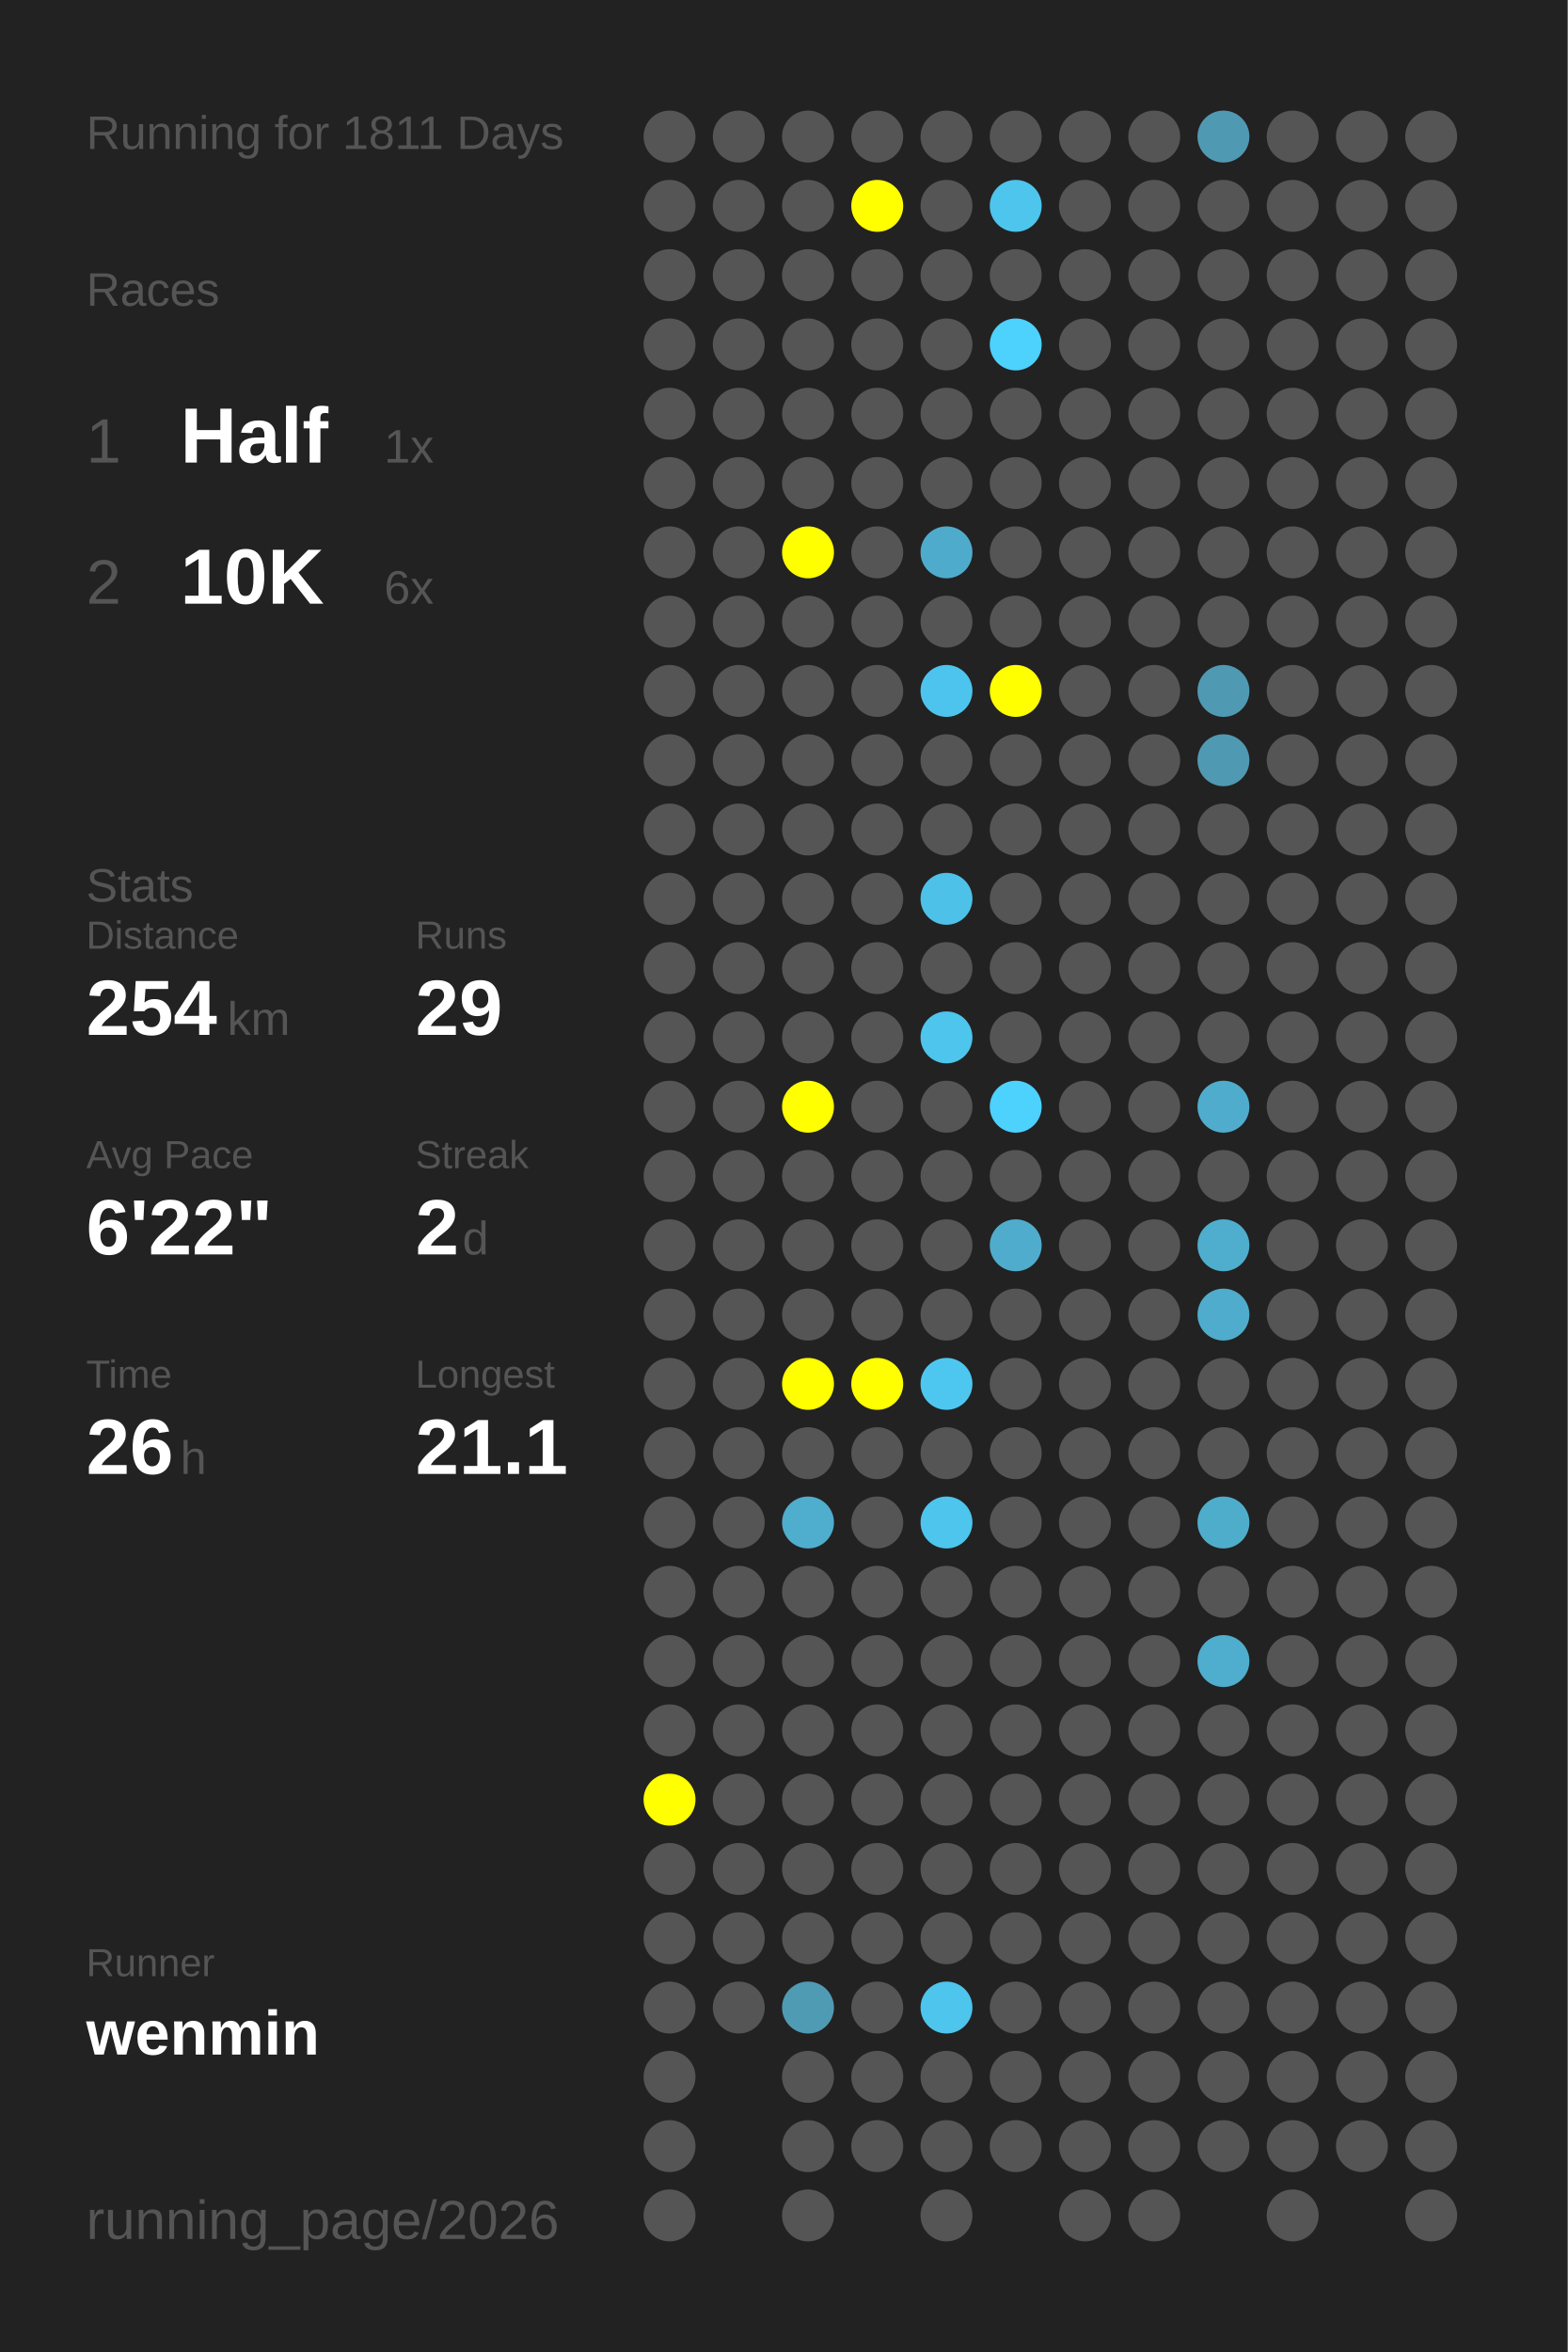
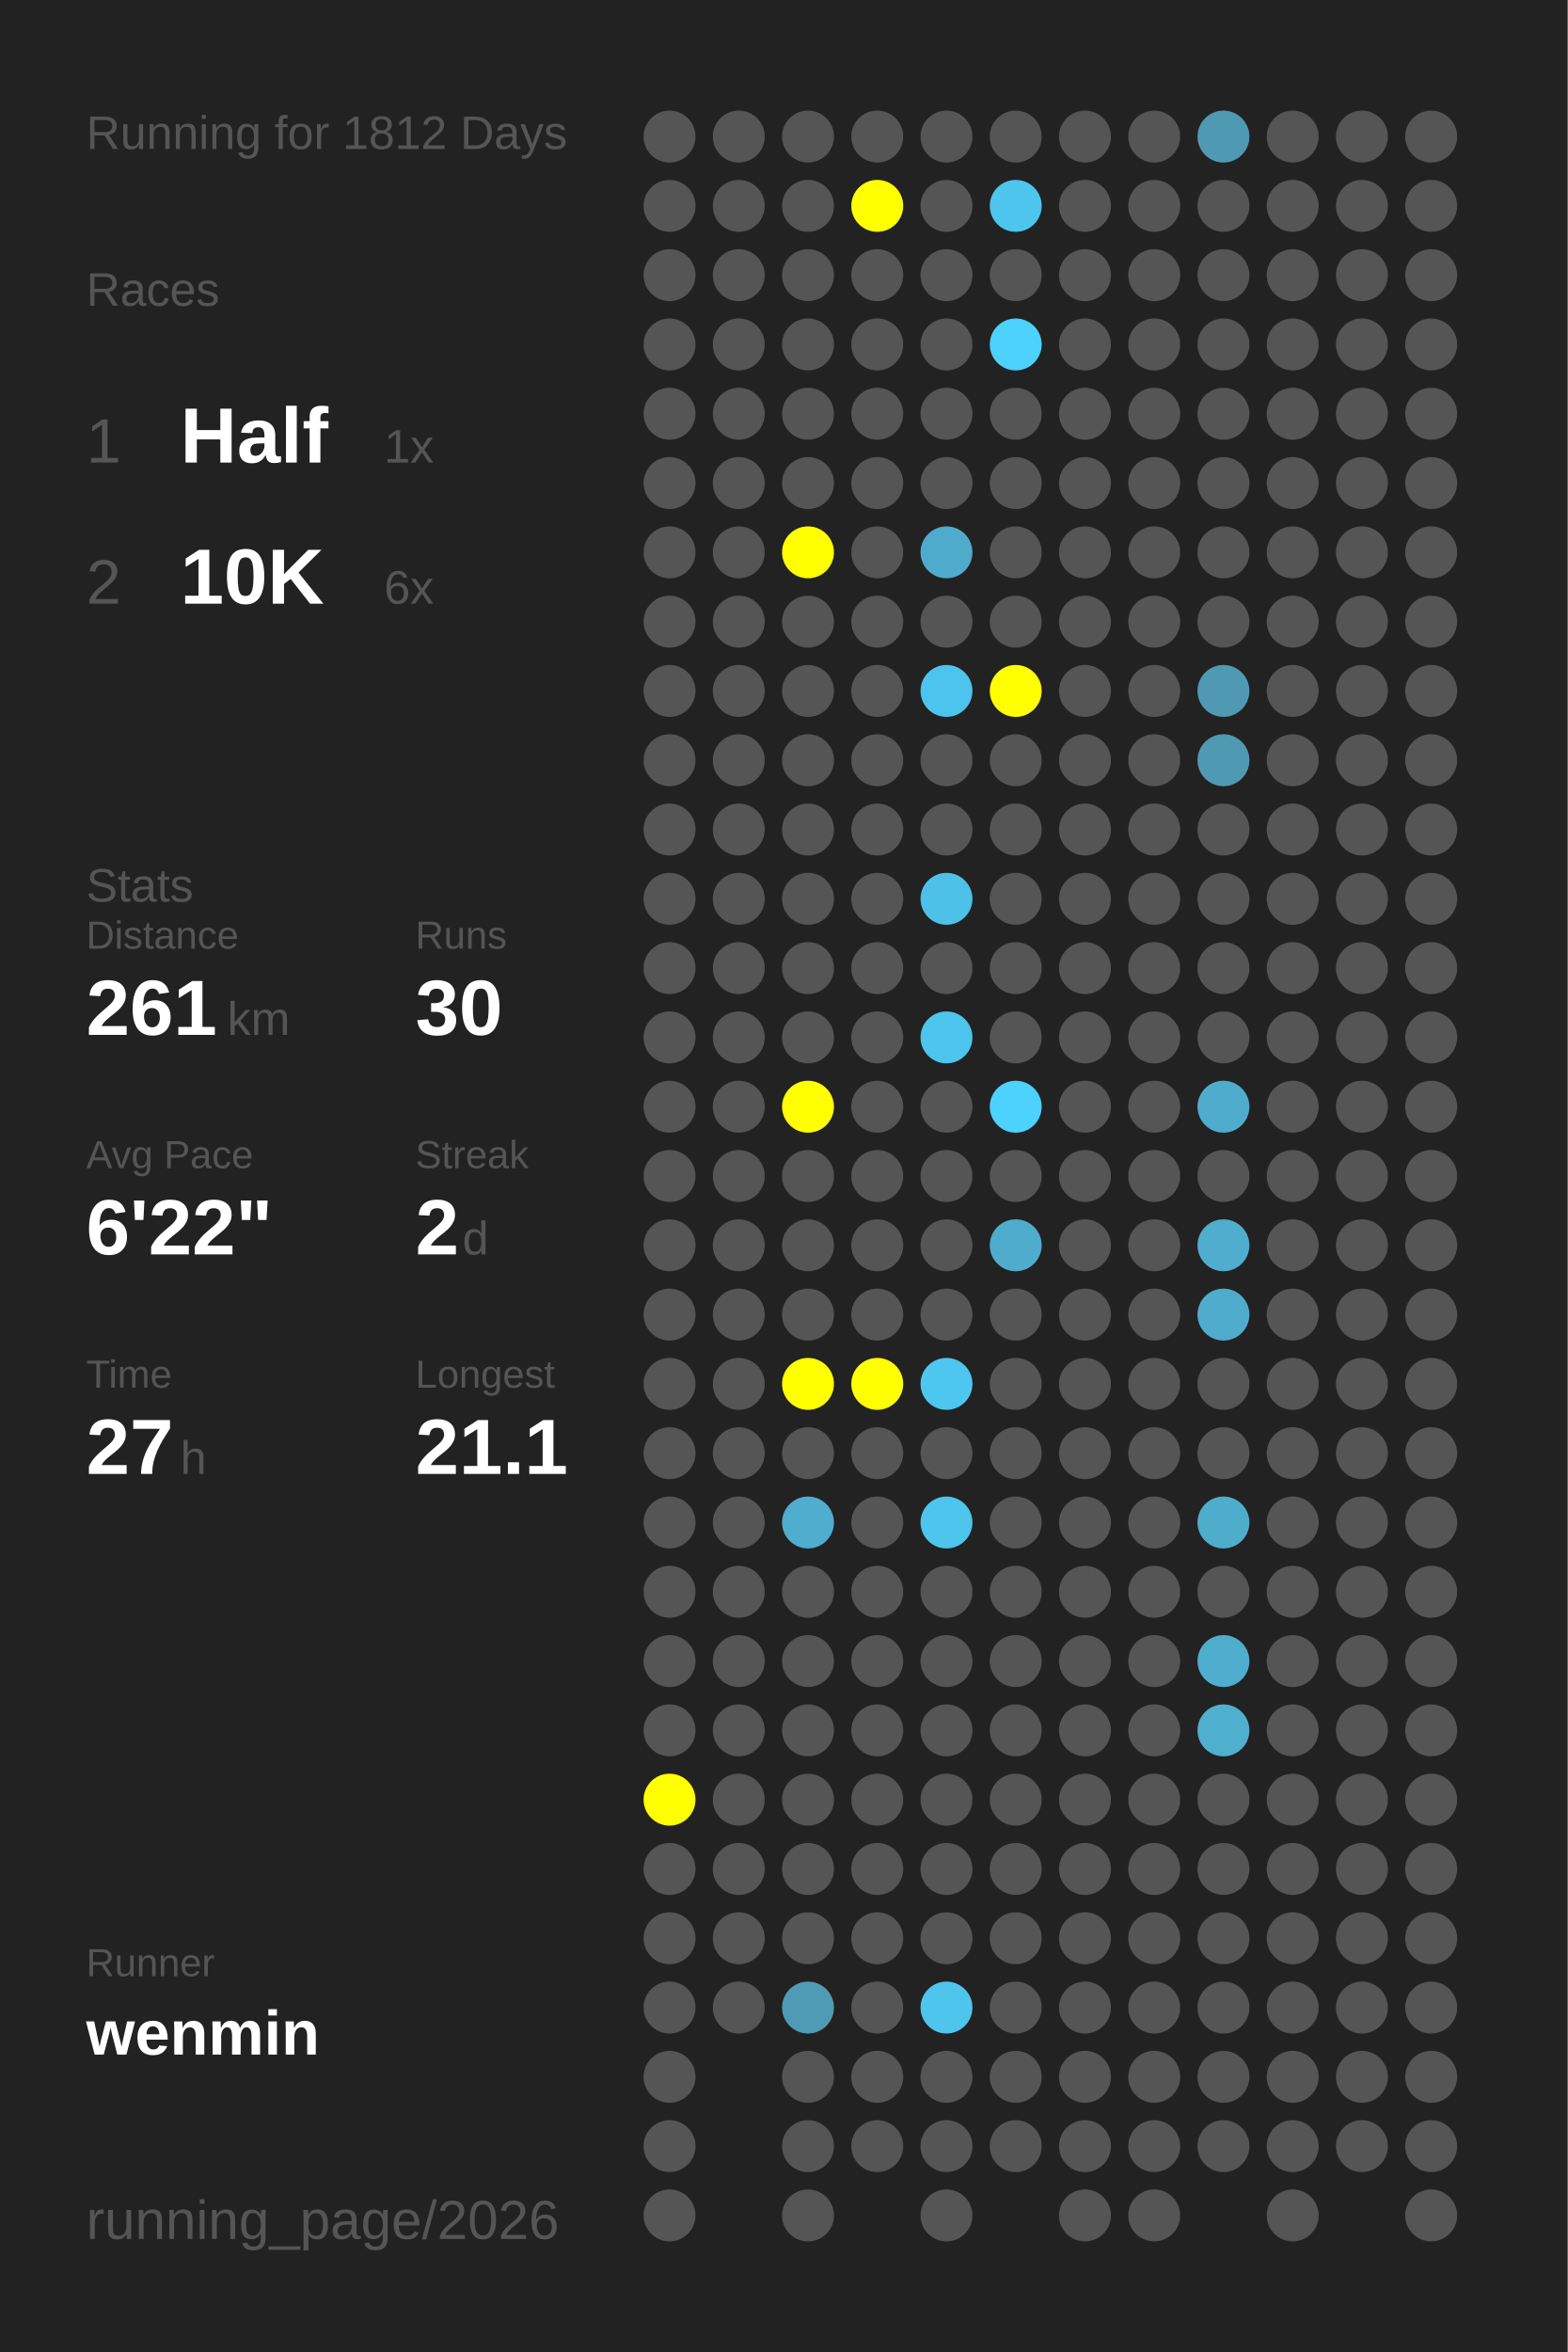
<svg xmlns="http://www.w3.org/2000/svg" baseProfile="full" height="300mm" version="1.1" viewBox="0,0,200,300" width="200mm">
  <defs />
  <rect fill="#222222" height="300" width="200" x="0" y="0" />
-   <text fill="#555555" style="font-size:6px; font-family:Arial;" x="11" y="19">Running for 1811 Days</text>
+   <text fill="#555555" style="font-size:6px; font-family:Arial;" x="11" y="19">Running for 1812 Days</text>
  <text fill="#555555" style="font-size:6px; font-family:Arial;" x="11" y="39">Races</text>
  <text fill="#555555" style="font-size:8px; font-family:Arial;" x="11" y="59">1</text>
  <text fill="#FFFFFF" style="font-size:10px; font-family:Arial; font-weight:bold;" x="23" y="59">Half</text>
  <text fill="#555555" style="font-size:6px; font-family:Arial;" x="49" y="59">1x</text>
  <text fill="#555555" style="font-size:8px; font-family:Arial;" x="11" y="77">2</text>
  <text fill="#FFFFFF" style="font-size:10px; font-family:Arial; font-weight:bold;" x="23" y="77">10K</text>
  <text fill="#555555" style="font-size:6px; font-family:Arial;" x="49" y="77">6x</text>
  <text fill="#555555" style="font-size:6px; font-family:Arial;" x="11" y="115">Stats</text>
  <text fill="#555555" style="font-size:5px; font-family:Arial;" x="11" y="121">Distance</text>
-   <text fill="#FFFFFF" style="font-size:10px; font-family:Arial; font-weight:bold;" x="11" y="132">254</text>
+   <text fill="#FFFFFF" style="font-size:10px; font-family:Arial; font-weight:bold;" x="11" y="132">261</text>
  <text fill="#555555" style="font-size:6px; font-family:Arial;" x="29" y="132">km</text>
  <text fill="#555555" style="font-size:5px; font-family:Arial;" x="53" y="121">Runs</text>
-   <text fill="#FFFFFF" style="font-size:10px; font-family:Arial; font-weight:bold;" x="53" y="132">29</text>
+   <text fill="#FFFFFF" style="font-size:10px; font-family:Arial; font-weight:bold;" x="53" y="132">30</text>
  <text fill="#555555" style="font-size:5px; font-family:Arial;" x="11" y="149">Avg Pace</text>
  <text fill="#FFFFFF" style="font-size:10px; font-family:Arial; font-weight:bold;" x="11" y="160">6'22"</text>
  <text fill="#555555" style="font-size:5px; font-family:Arial;" x="53" y="149">Streak</text>
  <text fill="#FFFFFF" style="font-size:10px; font-family:Arial; font-weight:bold;" x="53" y="160">2</text>
  <text fill="#555555" style="font-size:6px; font-family:Arial;" x="59" y="160">d</text>
  <text fill="#555555" style="font-size:5px; font-family:Arial;" x="11" y="177">Time</text>
-   <text fill="#FFFFFF" style="font-size:10px; font-family:Arial; font-weight:bold;" x="11" y="188">26</text>
+   <text fill="#FFFFFF" style="font-size:10px; font-family:Arial; font-weight:bold;" x="11" y="188">27</text>
  <text fill="#555555" style="font-size:6px; font-family:Arial;" x="23" y="188">h</text>
  <text fill="#555555" style="font-size:5px; font-family:Arial;" x="53" y="177">Longest</text>
  <text fill="#FFFFFF" style="font-size:10px; font-family:Arial; font-weight:bold;" x="53" y="188">21.1</text>
  <text fill="#555555" style="font-size:5px; font-family:Arial;" x="11" y="252.065">Runner</text>
  <text fill="#FFFFFF" style="font-size:8px; font-family:Arial; font-weight:bold;" x="11" y="262.065">wenmin</text>
  <text fill="#555555" style="font-size:7px; font-family:Arial;" x="11" y="285.581">running_page/2026</text>
  <circle cx="85.417" cy="17.419" fill="#555555" r="3.312" />
  <circle cx="85.417" cy="26.258" fill="#555555" r="3.312" />
  <circle cx="85.417" cy="35.097" fill="#555555" r="3.312" />
  <circle cx="85.417" cy="43.935" fill="#555555" r="3.312" />
  <circle cx="85.417" cy="52.774" fill="#555555" r="3.312" />
  <circle cx="85.417" cy="61.613" fill="#555555" r="3.312" />
  <circle cx="85.417" cy="70.452" fill="#555555" r="3.312" />
  <circle cx="85.417" cy="79.29" fill="#555555" r="3.312" />
  <circle cx="85.417" cy="88.129" fill="#555555" r="3.312" />
  <circle cx="85.417" cy="96.968" fill="#555555" r="3.312" />
  <circle cx="85.417" cy="105.806" fill="#555555" r="3.312" />
  <circle cx="85.417" cy="114.645" fill="#555555" r="3.312" />
  <circle cx="85.417" cy="123.484" fill="#555555" r="3.312" />
  <circle cx="85.417" cy="132.323" fill="#555555" r="3.312" />
  <circle cx="85.417" cy="141.161" fill="#555555" r="3.312" />
  <circle cx="85.417" cy="150" fill="#555555" r="3.312" />
  <circle cx="85.417" cy="158.839" fill="#555555" r="3.312" />
  <circle cx="85.417" cy="167.677" fill="#555555" r="3.312" />
  <circle cx="85.417" cy="176.516" fill="#555555" r="3.312" />
  <circle cx="85.417" cy="185.355" fill="#555555" r="3.312" />
  <circle cx="85.417" cy="194.194" fill="#555555" r="3.312" />
  <circle cx="85.417" cy="203.032" fill="#555555" r="3.312" />
  <circle cx="85.417" cy="211.871" fill="#555555" r="3.312" />
  <circle cx="85.417" cy="220.71" fill="#555555" r="3.312" />
  <circle cx="85.417" cy="229.548" fill="#FFFF00" r="3.312" />
  <circle cx="85.417" cy="238.387" fill="#555555" r="3.312" />
  <circle cx="85.417" cy="247.226" fill="#555555" r="3.312" />
  <circle cx="85.417" cy="256.065" fill="#555555" r="3.312" />
  <circle cx="85.417" cy="264.903" fill="#555555" r="3.312" />
  <circle cx="85.417" cy="273.742" fill="#555555" r="3.312" />
  <circle cx="85.417" cy="282.581" fill="#555555" r="3.312" />
  <circle cx="94.25" cy="17.419" fill="#555555" r="3.312" />
  <circle cx="94.25" cy="26.258" fill="#555555" r="3.312" />
  <circle cx="94.25" cy="35.097" fill="#555555" r="3.312" />
  <circle cx="94.25" cy="43.935" fill="#555555" r="3.312" />
  <circle cx="94.25" cy="52.774" fill="#555555" r="3.312" />
  <circle cx="94.25" cy="61.613" fill="#555555" r="3.312" />
  <circle cx="94.25" cy="70.452" fill="#555555" r="3.312" />
  <circle cx="94.25" cy="79.29" fill="#555555" r="3.312" />
  <circle cx="94.25" cy="88.129" fill="#555555" r="3.312" />
  <circle cx="94.25" cy="96.968" fill="#555555" r="3.312" />
  <circle cx="94.25" cy="105.806" fill="#555555" r="3.312" />
  <circle cx="94.25" cy="114.645" fill="#555555" r="3.312" />
  <circle cx="94.25" cy="123.484" fill="#555555" r="3.312" />
  <circle cx="94.25" cy="132.323" fill="#555555" r="3.312" />
  <circle cx="94.25" cy="141.161" fill="#555555" r="3.312" />
  <circle cx="94.25" cy="150" fill="#555555" r="3.312" />
  <circle cx="94.25" cy="158.839" fill="#555555" r="3.312" />
  <circle cx="94.25" cy="167.677" fill="#555555" r="3.312" />
  <circle cx="94.25" cy="176.516" fill="#555555" r="3.312" />
  <circle cx="94.25" cy="185.355" fill="#555555" r="3.312" />
  <circle cx="94.25" cy="194.194" fill="#555555" r="3.312" />
  <circle cx="94.25" cy="203.032" fill="#555555" r="3.312" />
  <circle cx="94.25" cy="211.871" fill="#555555" r="3.312" />
  <circle cx="94.25" cy="220.71" fill="#555555" r="3.312" />
  <circle cx="94.25" cy="229.548" fill="#555555" r="3.312" />
  <circle cx="94.25" cy="238.387" fill="#555555" r="3.312" />
  <circle cx="94.25" cy="247.226" fill="#555555" r="3.312" />
  <circle cx="94.25" cy="256.065" fill="#555555" r="3.312" />
  <circle cx="103.083" cy="17.419" fill="#555555" r="3.312" />
  <circle cx="103.083" cy="26.258" fill="#555555" r="3.312" />
  <circle cx="103.083" cy="35.097" fill="#555555" r="3.312" />
  <circle cx="103.083" cy="43.935" fill="#555555" r="3.312" />
  <circle cx="103.083" cy="52.774" fill="#555555" r="3.312" />
  <circle cx="103.083" cy="61.613" fill="#555555" r="3.312" />
  <circle cx="103.083" cy="70.452" fill="#FFFF00" r="3.312" />
  <circle cx="103.083" cy="79.29" fill="#555555" r="3.312" />
  <circle cx="103.083" cy="88.129" fill="#555555" r="3.312" />
  <circle cx="103.083" cy="96.968" fill="#555555" r="3.312" />
  <circle cx="103.083" cy="105.806" fill="#555555" r="3.312" />
  <circle cx="103.083" cy="114.645" fill="#555555" r="3.312" />
  <circle cx="103.083" cy="123.484" fill="#555555" r="3.312" />
  <circle cx="103.083" cy="132.323" fill="#555555" r="3.312" />
  <circle cx="103.083" cy="141.161" fill="#FFFF00" r="3.312" />
  <circle cx="103.083" cy="150" fill="#555555" r="3.312" />
  <circle cx="103.083" cy="158.839" fill="#555555" r="3.312" />
  <circle cx="103.083" cy="167.677" fill="#555555" r="3.312" />
  <circle cx="103.083" cy="176.516" fill="#FFFF00" r="3.312" />
  <circle cx="103.083" cy="185.355" fill="#555555" r="3.312" />
  <circle cx="103.083" cy="194.194" fill="#4fadcd" r="3.312" />
  <circle cx="103.083" cy="203.032" fill="#555555" r="3.312" />
  <circle cx="103.083" cy="211.871" fill="#555555" r="3.312" />
  <circle cx="103.083" cy="220.71" fill="#555555" r="3.312" />
  <circle cx="103.083" cy="229.548" fill="#555555" r="3.312" />
  <circle cx="103.083" cy="238.387" fill="#555555" r="3.312" />
  <circle cx="103.083" cy="247.226" fill="#555555" r="3.312" />
  <circle cx="103.083" cy="256.065" fill="#509bb4" r="3.312" />
  <circle cx="103.083" cy="264.903" fill="#555555" r="3.312" />
  <circle cx="103.083" cy="273.742" fill="#555555" r="3.312" />
  <circle cx="103.083" cy="282.581" fill="#555555" r="3.312" />
  <circle cx="111.917" cy="17.419" fill="#555555" r="3.312" />
  <circle cx="111.917" cy="26.258" fill="#FFFF00" r="3.312" />
  <circle cx="111.917" cy="35.097" fill="#555555" r="3.312" />
  <circle cx="111.917" cy="43.935" fill="#555555" r="3.312" />
  <circle cx="111.917" cy="52.774" fill="#555555" r="3.312" />
  <circle cx="111.917" cy="61.613" fill="#555555" r="3.312" />
  <circle cx="111.917" cy="70.452" fill="#555555" r="3.312" />
  <circle cx="111.917" cy="79.29" fill="#555555" r="3.312" />
  <circle cx="111.917" cy="88.129" fill="#555555" r="3.312" />
  <circle cx="111.917" cy="96.968" fill="#555555" r="3.312" />
  <circle cx="111.917" cy="105.806" fill="#555555" r="3.312" />
  <circle cx="111.917" cy="114.645" fill="#555555" r="3.312" />
  <circle cx="111.917" cy="123.484" fill="#555555" r="3.312" />
  <circle cx="111.917" cy="132.323" fill="#555555" r="3.312" />
  <circle cx="111.917" cy="141.161" fill="#555555" r="3.312" />
  <circle cx="111.917" cy="150" fill="#555555" r="3.312" />
  <circle cx="111.917" cy="158.839" fill="#555555" r="3.312" />
  <circle cx="111.917" cy="167.677" fill="#555555" r="3.312" />
  <circle cx="111.917" cy="176.516" fill="#FFFF00" r="3.312" />
  <circle cx="111.917" cy="185.355" fill="#555555" r="3.312" />
  <circle cx="111.917" cy="194.194" fill="#555555" r="3.312" />
  <circle cx="111.917" cy="203.032" fill="#555555" r="3.312" />
  <circle cx="111.917" cy="211.871" fill="#555555" r="3.312" />
  <circle cx="111.917" cy="220.71" fill="#555555" r="3.312" />
  <circle cx="111.917" cy="229.548" fill="#555555" r="3.312" />
  <circle cx="111.917" cy="238.387" fill="#555555" r="3.312" />
  <circle cx="111.917" cy="247.226" fill="#555555" r="3.312" />
  <circle cx="111.917" cy="256.065" fill="#555555" r="3.312" />
  <circle cx="111.917" cy="264.903" fill="#555555" r="3.312" />
  <circle cx="111.917" cy="273.742" fill="#555555" r="3.312" />
  <circle cx="120.75" cy="17.419" fill="#555555" r="3.312" />
  <circle cx="120.75" cy="26.258" fill="#555555" r="3.312" />
  <circle cx="120.75" cy="35.097" fill="#555555" r="3.312" />
  <circle cx="120.75" cy="43.935" fill="#555555" r="3.312" />
  <circle cx="120.75" cy="52.774" fill="#555555" r="3.312" />
  <circle cx="120.75" cy="61.613" fill="#555555" r="3.312" />
  <circle cx="120.75" cy="70.452" fill="#4fabcb" r="3.312" />
  <circle cx="120.75" cy="79.29" fill="#555555" r="3.312" />
  <circle cx="120.75" cy="88.129" fill="#4dc4ed" r="3.312" />
  <circle cx="120.75" cy="96.968" fill="#555555" r="3.312" />
  <circle cx="120.75" cy="105.806" fill="#555555" r="3.312" />
  <circle cx="120.75" cy="114.645" fill="#4ec1e8" r="3.312" />
  <circle cx="120.75" cy="123.484" fill="#555555" r="3.312" />
  <circle cx="120.75" cy="132.323" fill="#4dc5ed" r="3.312" />
  <circle cx="120.75" cy="141.161" fill="#555555" r="3.312" />
  <circle cx="120.75" cy="150" fill="#555555" r="3.312" />
  <circle cx="120.75" cy="158.839" fill="#555555" r="3.312" />
  <circle cx="120.75" cy="167.677" fill="#555555" r="3.312" />
  <circle cx="120.75" cy="176.516" fill="#4dc7f0" r="3.312" />
  <circle cx="120.75" cy="185.355" fill="#555555" r="3.312" />
  <circle cx="120.75" cy="194.194" fill="#4dc5ed" r="3.312" />
  <circle cx="120.75" cy="203.032" fill="#555555" r="3.312" />
  <circle cx="120.75" cy="211.871" fill="#555555" r="3.312" />
  <circle cx="120.75" cy="220.71" fill="#555555" r="3.312" />
  <circle cx="120.75" cy="229.548" fill="#555555" r="3.312" />
  <circle cx="120.75" cy="238.387" fill="#555555" r="3.312" />
  <circle cx="120.75" cy="247.226" fill="#555555" r="3.312" />
  <circle cx="120.75" cy="256.065" fill="#4dc5ed" r="3.312" />
  <circle cx="120.75" cy="264.903" fill="#555555" r="3.312" />
  <circle cx="120.75" cy="273.742" fill="#555555" r="3.312" />
  <circle cx="120.75" cy="282.581" fill="#555555" r="3.312" />
  <circle cx="129.583" cy="17.419" fill="#555555" r="3.312" />
  <circle cx="129.583" cy="26.258" fill="#4dc5ed" r="3.312" />
  <circle cx="129.583" cy="35.097" fill="#555555" r="3.312" />
  <circle cx="129.583" cy="43.935" fill="#4dd1fd" r="3.312" />
  <circle cx="129.583" cy="52.774" fill="#555555" r="3.312" />
  <circle cx="129.583" cy="61.613" fill="#555555" r="3.312" />
  <circle cx="129.583" cy="70.452" fill="#555555" r="3.312" />
  <circle cx="129.583" cy="79.29" fill="#555555" r="3.312" />
  <circle cx="129.583" cy="88.129" fill="#FFFF00" r="3.312" />
  <circle cx="129.583" cy="96.968" fill="#555555" r="3.312" />
  <circle cx="129.583" cy="105.806" fill="#555555" r="3.312" />
  <circle cx="129.583" cy="114.645" fill="#555555" r="3.312" />
  <circle cx="129.583" cy="123.484" fill="#555555" r="3.312" />
  <circle cx="129.583" cy="132.323" fill="#555555" r="3.312" />
  <circle cx="129.583" cy="141.161" fill="#4dd1fd" r="3.312" />
  <circle cx="129.583" cy="150" fill="#555555" r="3.312" />
  <circle cx="129.583" cy="158.839" fill="#4faccc" r="3.312" />
  <circle cx="129.583" cy="167.677" fill="#555555" r="3.312" />
  <circle cx="129.583" cy="176.516" fill="#555555" r="3.312" />
  <circle cx="129.583" cy="185.355" fill="#555555" r="3.312" />
  <circle cx="129.583" cy="194.194" fill="#555555" r="3.312" />
  <circle cx="129.583" cy="203.032" fill="#555555" r="3.312" />
  <circle cx="129.583" cy="211.871" fill="#555555" r="3.312" />
  <circle cx="129.583" cy="220.71" fill="#555555" r="3.312" />
  <circle cx="129.583" cy="229.548" fill="#555555" r="3.312" />
  <circle cx="129.583" cy="238.387" fill="#555555" r="3.312" />
  <circle cx="129.583" cy="247.226" fill="#555555" r="3.312" />
  <circle cx="129.583" cy="256.065" fill="#555555" r="3.312" />
  <circle cx="129.583" cy="264.903" fill="#555555" r="3.312" />
  <circle cx="129.583" cy="273.742" fill="#555555" r="3.312" />
  <circle cx="138.417" cy="17.419" fill="#555555" r="3.312" />
  <circle cx="138.417" cy="26.258" fill="#555555" r="3.312" />
  <circle cx="138.417" cy="35.097" fill="#555555" r="3.312" />
  <circle cx="138.417" cy="43.935" fill="#555555" r="3.312" />
  <circle cx="138.417" cy="52.774" fill="#555555" r="3.312" />
  <circle cx="138.417" cy="61.613" fill="#555555" r="3.312" />
  <circle cx="138.417" cy="70.452" fill="#555555" r="3.312" />
  <circle cx="138.417" cy="79.29" fill="#555555" r="3.312" />
  <circle cx="138.417" cy="88.129" fill="#555555" r="3.312" />
  <circle cx="138.417" cy="96.968" fill="#555555" r="3.312" />
  <circle cx="138.417" cy="105.806" fill="#555555" r="3.312" />
  <circle cx="138.417" cy="114.645" fill="#555555" r="3.312" />
  <circle cx="138.417" cy="123.484" fill="#555555" r="3.312" />
  <circle cx="138.417" cy="132.323" fill="#555555" r="3.312" />
  <circle cx="138.417" cy="141.161" fill="#555555" r="3.312" />
  <circle cx="138.417" cy="150" fill="#555555" r="3.312" />
  <circle cx="138.417" cy="158.839" fill="#555555" r="3.312" />
  <circle cx="138.417" cy="167.677" fill="#555555" r="3.312" />
  <circle cx="138.417" cy="176.516" fill="#555555" r="3.312" />
  <circle cx="138.417" cy="185.355" fill="#555555" r="3.312" />
  <circle cx="138.417" cy="194.194" fill="#555555" r="3.312" />
  <circle cx="138.417" cy="203.032" fill="#555555" r="3.312" />
  <circle cx="138.417" cy="211.871" fill="#555555" r="3.312" />
  <circle cx="138.417" cy="220.71" fill="#555555" r="3.312" />
  <circle cx="138.417" cy="229.548" fill="#555555" r="3.312" />
  <circle cx="138.417" cy="238.387" fill="#555555" r="3.312" />
  <circle cx="138.417" cy="247.226" fill="#555555" r="3.312" />
  <circle cx="138.417" cy="256.065" fill="#555555" r="3.312" />
  <circle cx="138.417" cy="264.903" fill="#555555" r="3.312" />
  <circle cx="138.417" cy="273.742" fill="#555555" r="3.312" />
  <circle cx="138.417" cy="282.581" fill="#555555" r="3.312" />
  <circle cx="147.25" cy="17.419" fill="#555555" r="3.312" />
  <circle cx="147.25" cy="26.258" fill="#555555" r="3.312" />
  <circle cx="147.25" cy="35.097" fill="#555555" r="3.312" />
  <circle cx="147.25" cy="43.935" fill="#555555" r="3.312" />
  <circle cx="147.25" cy="52.774" fill="#555555" r="3.312" />
  <circle cx="147.25" cy="61.613" fill="#555555" r="3.312" />
  <circle cx="147.25" cy="70.452" fill="#555555" r="3.312" />
  <circle cx="147.25" cy="79.29" fill="#555555" r="3.312" />
  <circle cx="147.25" cy="88.129" fill="#555555" r="3.312" />
  <circle cx="147.25" cy="96.968" fill="#555555" r="3.312" />
  <circle cx="147.25" cy="105.806" fill="#555555" r="3.312" />
  <circle cx="147.25" cy="114.645" fill="#555555" r="3.312" />
  <circle cx="147.25" cy="123.484" fill="#555555" r="3.312" />
  <circle cx="147.25" cy="132.323" fill="#555555" r="3.312" />
  <circle cx="147.25" cy="141.161" fill="#555555" r="3.312" />
  <circle cx="147.25" cy="150" fill="#555555" r="3.312" />
  <circle cx="147.25" cy="158.839" fill="#555555" r="3.312" />
  <circle cx="147.25" cy="167.677" fill="#555555" r="3.312" />
  <circle cx="147.25" cy="176.516" fill="#555555" r="3.312" />
  <circle cx="147.25" cy="185.355" fill="#555555" r="3.312" />
  <circle cx="147.25" cy="194.194" fill="#555555" r="3.312" />
  <circle cx="147.25" cy="203.032" fill="#555555" r="3.312" />
  <circle cx="147.25" cy="211.871" fill="#555555" r="3.312" />
  <circle cx="147.25" cy="220.71" fill="#555555" r="3.312" />
  <circle cx="147.25" cy="229.548" fill="#555555" r="3.312" />
  <circle cx="147.25" cy="238.387" fill="#555555" r="3.312" />
  <circle cx="147.25" cy="247.226" fill="#555555" r="3.312" />
  <circle cx="147.25" cy="256.065" fill="#555555" r="3.312" />
  <circle cx="147.25" cy="264.903" fill="#555555" r="3.312" />
  <circle cx="147.25" cy="273.742" fill="#555555" r="3.312" />
  <circle cx="147.25" cy="282.581" fill="#555555" r="3.312" />
  <circle cx="156.083" cy="17.419" fill="#5099b2" r="3.312" />
  <circle cx="156.083" cy="26.258" fill="#555555" r="3.312" />
  <circle cx="156.083" cy="35.097" fill="#555555" r="3.312" />
  <circle cx="156.083" cy="43.935" fill="#555555" r="3.312" />
  <circle cx="156.083" cy="52.774" fill="#555555" r="3.312" />
  <circle cx="156.083" cy="61.613" fill="#555555" r="3.312" />
  <circle cx="156.083" cy="70.452" fill="#555555" r="3.312" />
  <circle cx="156.083" cy="79.29" fill="#555555" r="3.312" />
  <circle cx="156.083" cy="88.129" fill="#5099b2" r="3.312" />
  <circle cx="156.083" cy="96.968" fill="#5099b2" r="3.312" />
  <circle cx="156.083" cy="105.806" fill="#555555" r="3.312" />
  <circle cx="156.083" cy="114.645" fill="#555555" r="3.312" />
  <circle cx="156.083" cy="123.484" fill="#555555" r="3.312" />
  <circle cx="156.083" cy="132.323" fill="#555555" r="3.312" />
  <circle cx="156.083" cy="141.161" fill="#4faccc" r="3.312" />
  <circle cx="156.083" cy="150" fill="#555555" r="3.312" />
  <circle cx="156.083" cy="158.839" fill="#4fadcd" r="3.312" />
  <circle cx="156.083" cy="167.677" fill="#4faccc" r="3.312" />
  <circle cx="156.083" cy="176.516" fill="#555555" r="3.312" />
  <circle cx="156.083" cy="185.355" fill="#555555" r="3.312" />
  <circle cx="156.083" cy="194.194" fill="#4fadcc" r="3.312" />
  <circle cx="156.083" cy="203.032" fill="#555555" r="3.312" />
  <circle cx="156.083" cy="211.871" fill="#4fadcd" r="3.312" />
-   <circle cx="156.083" cy="220.71" fill="#555555" r="3.312" />
+   <circle cx="156.083" cy="220.71" fill="#4fafcf" r="3.312" />
  <circle cx="156.083" cy="229.548" fill="#555555" r="3.312" />
  <circle cx="156.083" cy="238.387" fill="#555555" r="3.312" />
  <circle cx="156.083" cy="247.226" fill="#555555" r="3.312" />
  <circle cx="156.083" cy="256.065" fill="#555555" r="3.312" />
  <circle cx="156.083" cy="264.903" fill="#555555" r="3.312" />
  <circle cx="156.083" cy="273.742" fill="#555555" r="3.312" />
  <circle cx="164.917" cy="17.419" fill="#555555" r="3.312" />
  <circle cx="164.917" cy="26.258" fill="#555555" r="3.312" />
  <circle cx="164.917" cy="35.097" fill="#555555" r="3.312" />
  <circle cx="164.917" cy="43.935" fill="#555555" r="3.312" />
  <circle cx="164.917" cy="52.774" fill="#555555" r="3.312" />
  <circle cx="164.917" cy="61.613" fill="#555555" r="3.312" />
  <circle cx="164.917" cy="70.452" fill="#555555" r="3.312" />
  <circle cx="164.917" cy="79.29" fill="#555555" r="3.312" />
  <circle cx="164.917" cy="88.129" fill="#555555" r="3.312" />
  <circle cx="164.917" cy="96.968" fill="#555555" r="3.312" />
  <circle cx="164.917" cy="105.806" fill="#555555" r="3.312" />
  <circle cx="164.917" cy="114.645" fill="#555555" r="3.312" />
  <circle cx="164.917" cy="123.484" fill="#555555" r="3.312" />
  <circle cx="164.917" cy="132.323" fill="#555555" r="3.312" />
  <circle cx="164.917" cy="141.161" fill="#555555" r="3.312" />
  <circle cx="164.917" cy="150" fill="#555555" r="3.312" />
  <circle cx="164.917" cy="158.839" fill="#555555" r="3.312" />
  <circle cx="164.917" cy="167.677" fill="#555555" r="3.312" />
  <circle cx="164.917" cy="176.516" fill="#555555" r="3.312" />
  <circle cx="164.917" cy="185.355" fill="#555555" r="3.312" />
  <circle cx="164.917" cy="194.194" fill="#555555" r="3.312" />
  <circle cx="164.917" cy="203.032" fill="#555555" r="3.312" />
  <circle cx="164.917" cy="211.871" fill="#555555" r="3.312" />
  <circle cx="164.917" cy="220.71" fill="#555555" r="3.312" />
  <circle cx="164.917" cy="229.548" fill="#555555" r="3.312" />
  <circle cx="164.917" cy="238.387" fill="#555555" r="3.312" />
  <circle cx="164.917" cy="247.226" fill="#555555" r="3.312" />
  <circle cx="164.917" cy="256.065" fill="#555555" r="3.312" />
  <circle cx="164.917" cy="264.903" fill="#555555" r="3.312" />
  <circle cx="164.917" cy="273.742" fill="#555555" r="3.312" />
  <circle cx="164.917" cy="282.581" fill="#555555" r="3.312" />
  <circle cx="173.75" cy="17.419" fill="#555555" r="3.312" />
  <circle cx="173.75" cy="26.258" fill="#555555" r="3.312" />
  <circle cx="173.75" cy="35.097" fill="#555555" r="3.312" />
  <circle cx="173.75" cy="43.935" fill="#555555" r="3.312" />
  <circle cx="173.75" cy="52.774" fill="#555555" r="3.312" />
  <circle cx="173.75" cy="61.613" fill="#555555" r="3.312" />
  <circle cx="173.75" cy="70.452" fill="#555555" r="3.312" />
  <circle cx="173.75" cy="79.29" fill="#555555" r="3.312" />
  <circle cx="173.75" cy="88.129" fill="#555555" r="3.312" />
  <circle cx="173.75" cy="96.968" fill="#555555" r="3.312" />
  <circle cx="173.75" cy="105.806" fill="#555555" r="3.312" />
  <circle cx="173.75" cy="114.645" fill="#555555" r="3.312" />
  <circle cx="173.75" cy="123.484" fill="#555555" r="3.312" />
  <circle cx="173.75" cy="132.323" fill="#555555" r="3.312" />
  <circle cx="173.75" cy="141.161" fill="#555555" r="3.312" />
  <circle cx="173.75" cy="150" fill="#555555" r="3.312" />
  <circle cx="173.75" cy="158.839" fill="#555555" r="3.312" />
  <circle cx="173.75" cy="167.677" fill="#555555" r="3.312" />
  <circle cx="173.75" cy="176.516" fill="#555555" r="3.312" />
  <circle cx="173.75" cy="185.355" fill="#555555" r="3.312" />
  <circle cx="173.75" cy="194.194" fill="#555555" r="3.312" />
  <circle cx="173.75" cy="203.032" fill="#555555" r="3.312" />
  <circle cx="173.75" cy="211.871" fill="#555555" r="3.312" />
  <circle cx="173.75" cy="220.71" fill="#555555" r="3.312" />
  <circle cx="173.75" cy="229.548" fill="#555555" r="3.312" />
  <circle cx="173.75" cy="238.387" fill="#555555" r="3.312" />
  <circle cx="173.75" cy="247.226" fill="#555555" r="3.312" />
  <circle cx="173.75" cy="256.065" fill="#555555" r="3.312" />
  <circle cx="173.75" cy="264.903" fill="#555555" r="3.312" />
  <circle cx="173.75" cy="273.742" fill="#555555" r="3.312" />
  <circle cx="182.583" cy="17.419" fill="#555555" r="3.312" />
  <circle cx="182.583" cy="26.258" fill="#555555" r="3.312" />
  <circle cx="182.583" cy="35.097" fill="#555555" r="3.312" />
  <circle cx="182.583" cy="43.935" fill="#555555" r="3.312" />
  <circle cx="182.583" cy="52.774" fill="#555555" r="3.312" />
  <circle cx="182.583" cy="61.613" fill="#555555" r="3.312" />
  <circle cx="182.583" cy="70.452" fill="#555555" r="3.312" />
  <circle cx="182.583" cy="79.29" fill="#555555" r="3.312" />
  <circle cx="182.583" cy="88.129" fill="#555555" r="3.312" />
  <circle cx="182.583" cy="96.968" fill="#555555" r="3.312" />
  <circle cx="182.583" cy="105.806" fill="#555555" r="3.312" />
  <circle cx="182.583" cy="114.645" fill="#555555" r="3.312" />
  <circle cx="182.583" cy="123.484" fill="#555555" r="3.312" />
  <circle cx="182.583" cy="132.323" fill="#555555" r="3.312" />
  <circle cx="182.583" cy="141.161" fill="#555555" r="3.312" />
  <circle cx="182.583" cy="150" fill="#555555" r="3.312" />
  <circle cx="182.583" cy="158.839" fill="#555555" r="3.312" />
  <circle cx="182.583" cy="167.677" fill="#555555" r="3.312" />
  <circle cx="182.583" cy="176.516" fill="#555555" r="3.312" />
  <circle cx="182.583" cy="185.355" fill="#555555" r="3.312" />
  <circle cx="182.583" cy="194.194" fill="#555555" r="3.312" />
  <circle cx="182.583" cy="203.032" fill="#555555" r="3.312" />
  <circle cx="182.583" cy="211.871" fill="#555555" r="3.312" />
  <circle cx="182.583" cy="220.71" fill="#555555" r="3.312" />
  <circle cx="182.583" cy="229.548" fill="#555555" r="3.312" />
  <circle cx="182.583" cy="238.387" fill="#555555" r="3.312" />
  <circle cx="182.583" cy="247.226" fill="#555555" r="3.312" />
  <circle cx="182.583" cy="256.065" fill="#555555" r="3.312" />
  <circle cx="182.583" cy="264.903" fill="#555555" r="3.312" />
  <circle cx="182.583" cy="273.742" fill="#555555" r="3.312" />
  <circle cx="182.583" cy="282.581" fill="#555555" r="3.312" />
</svg>
